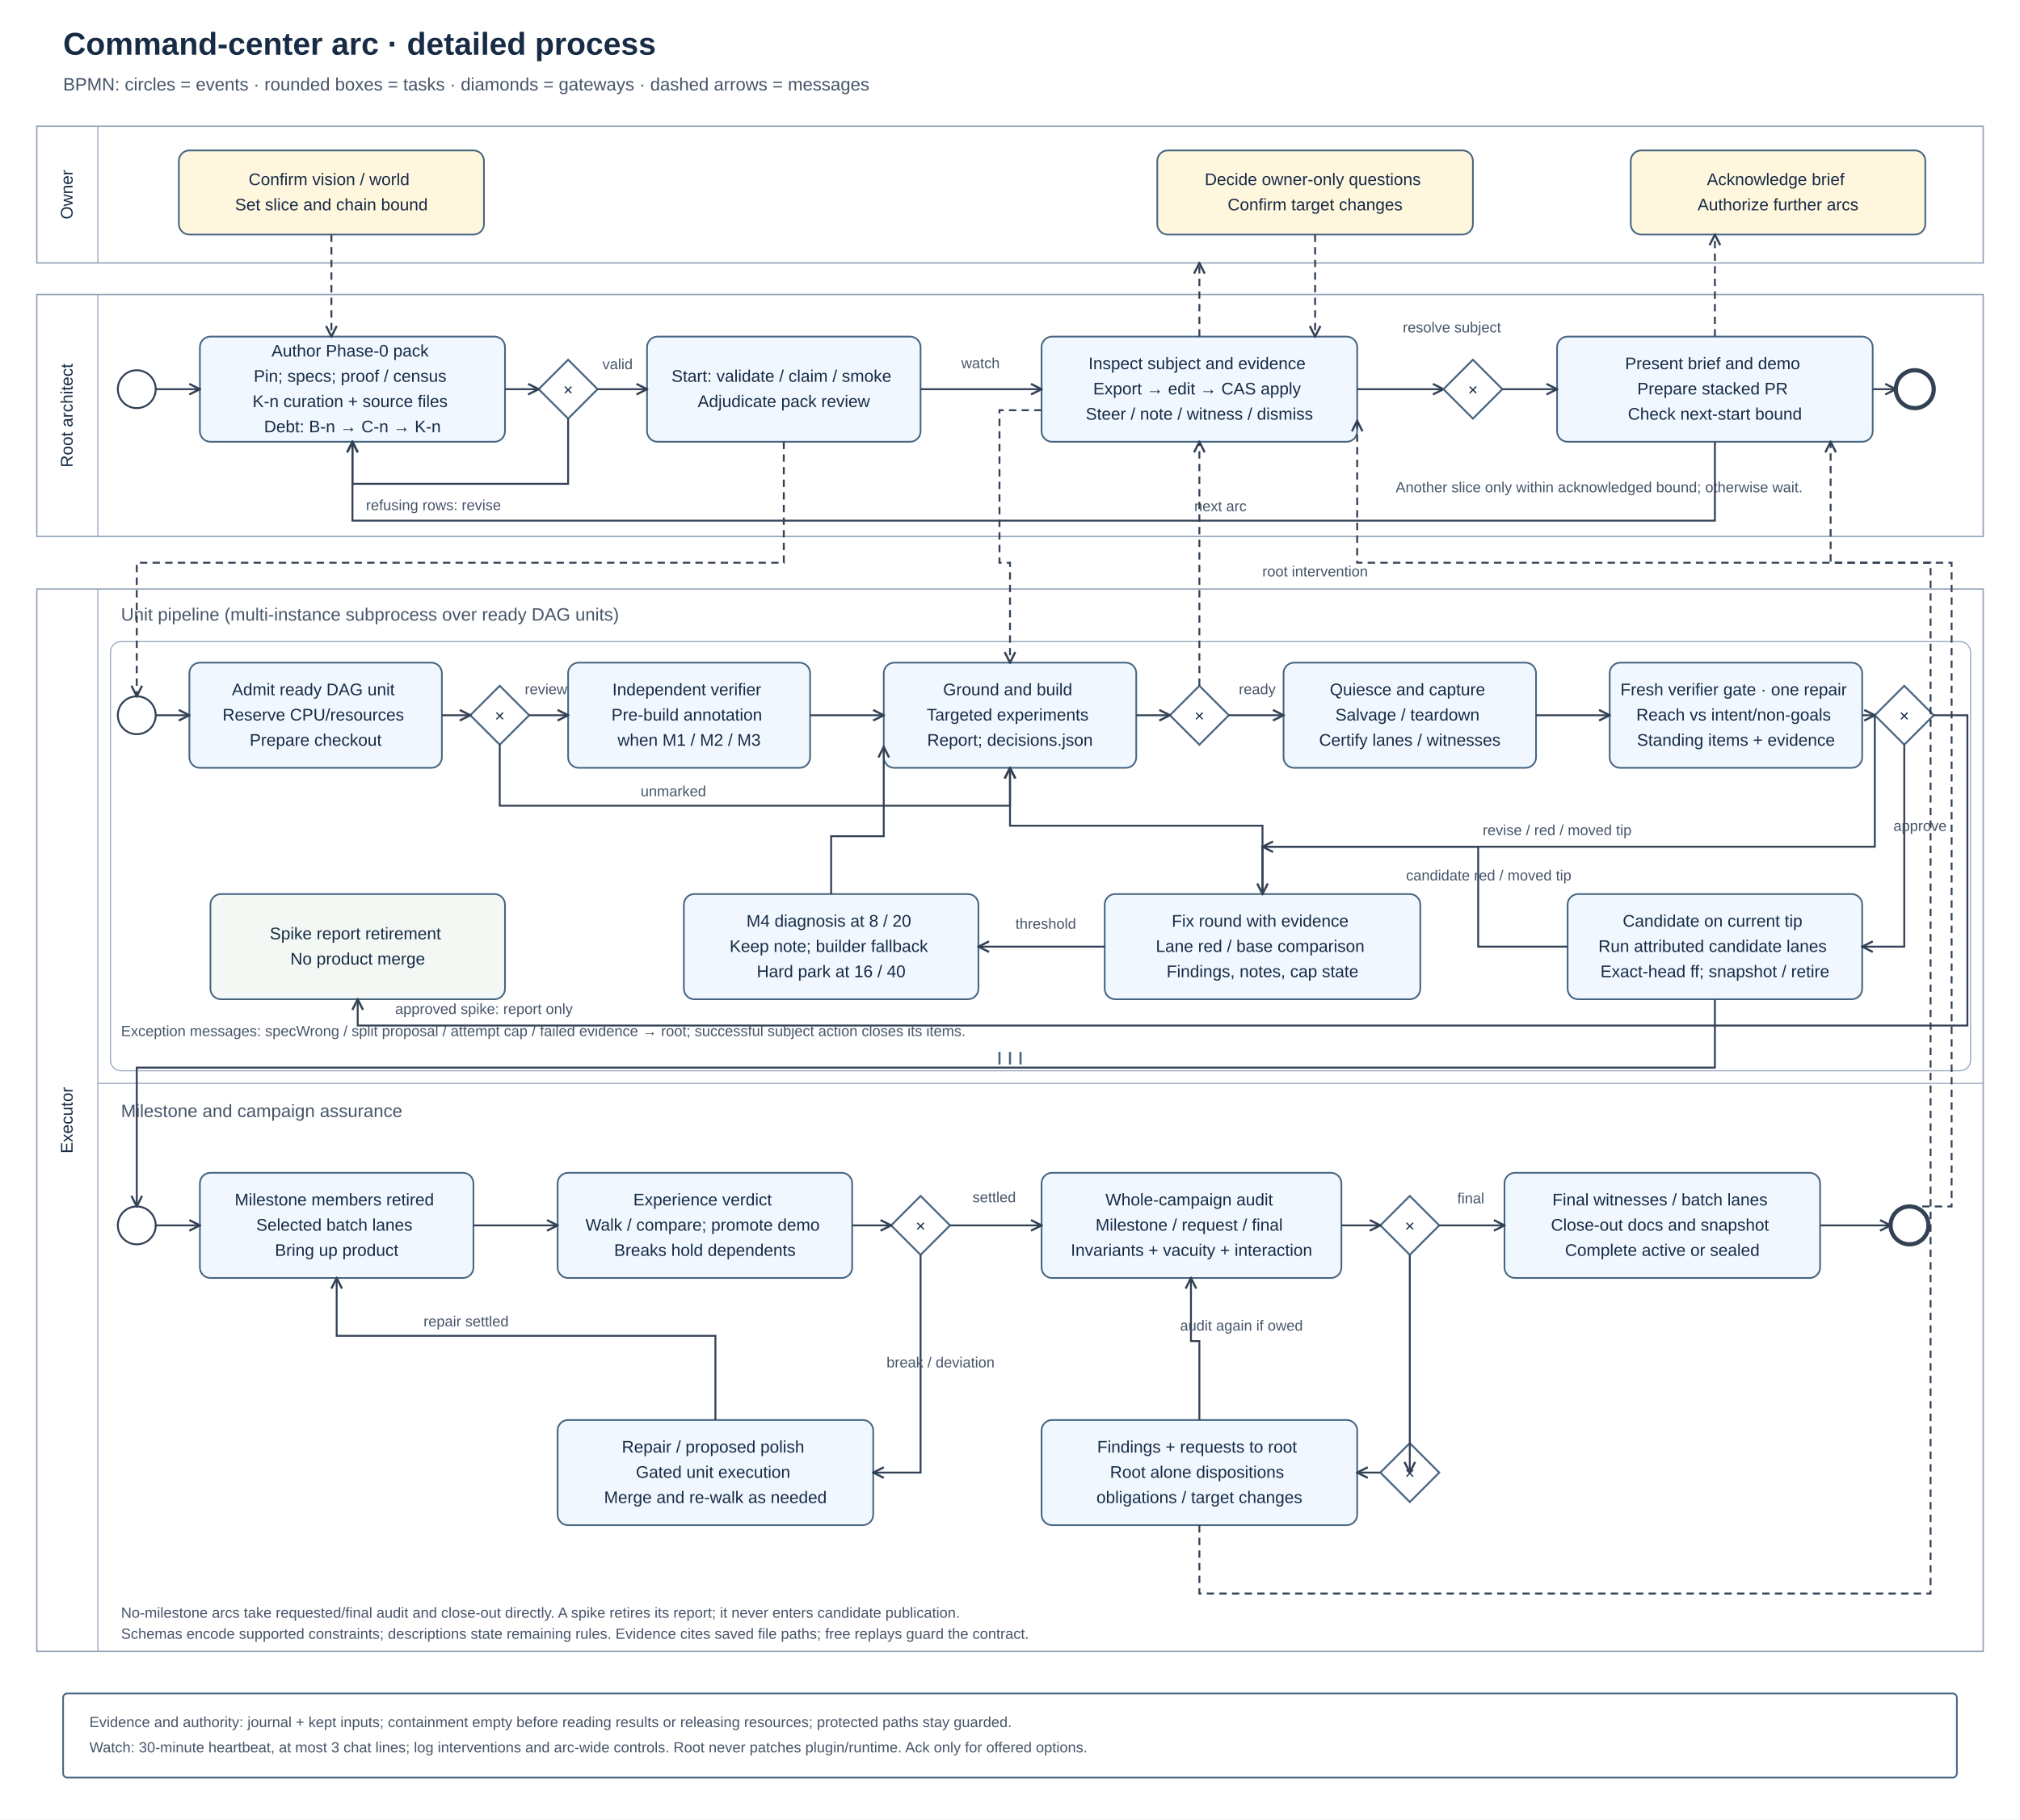
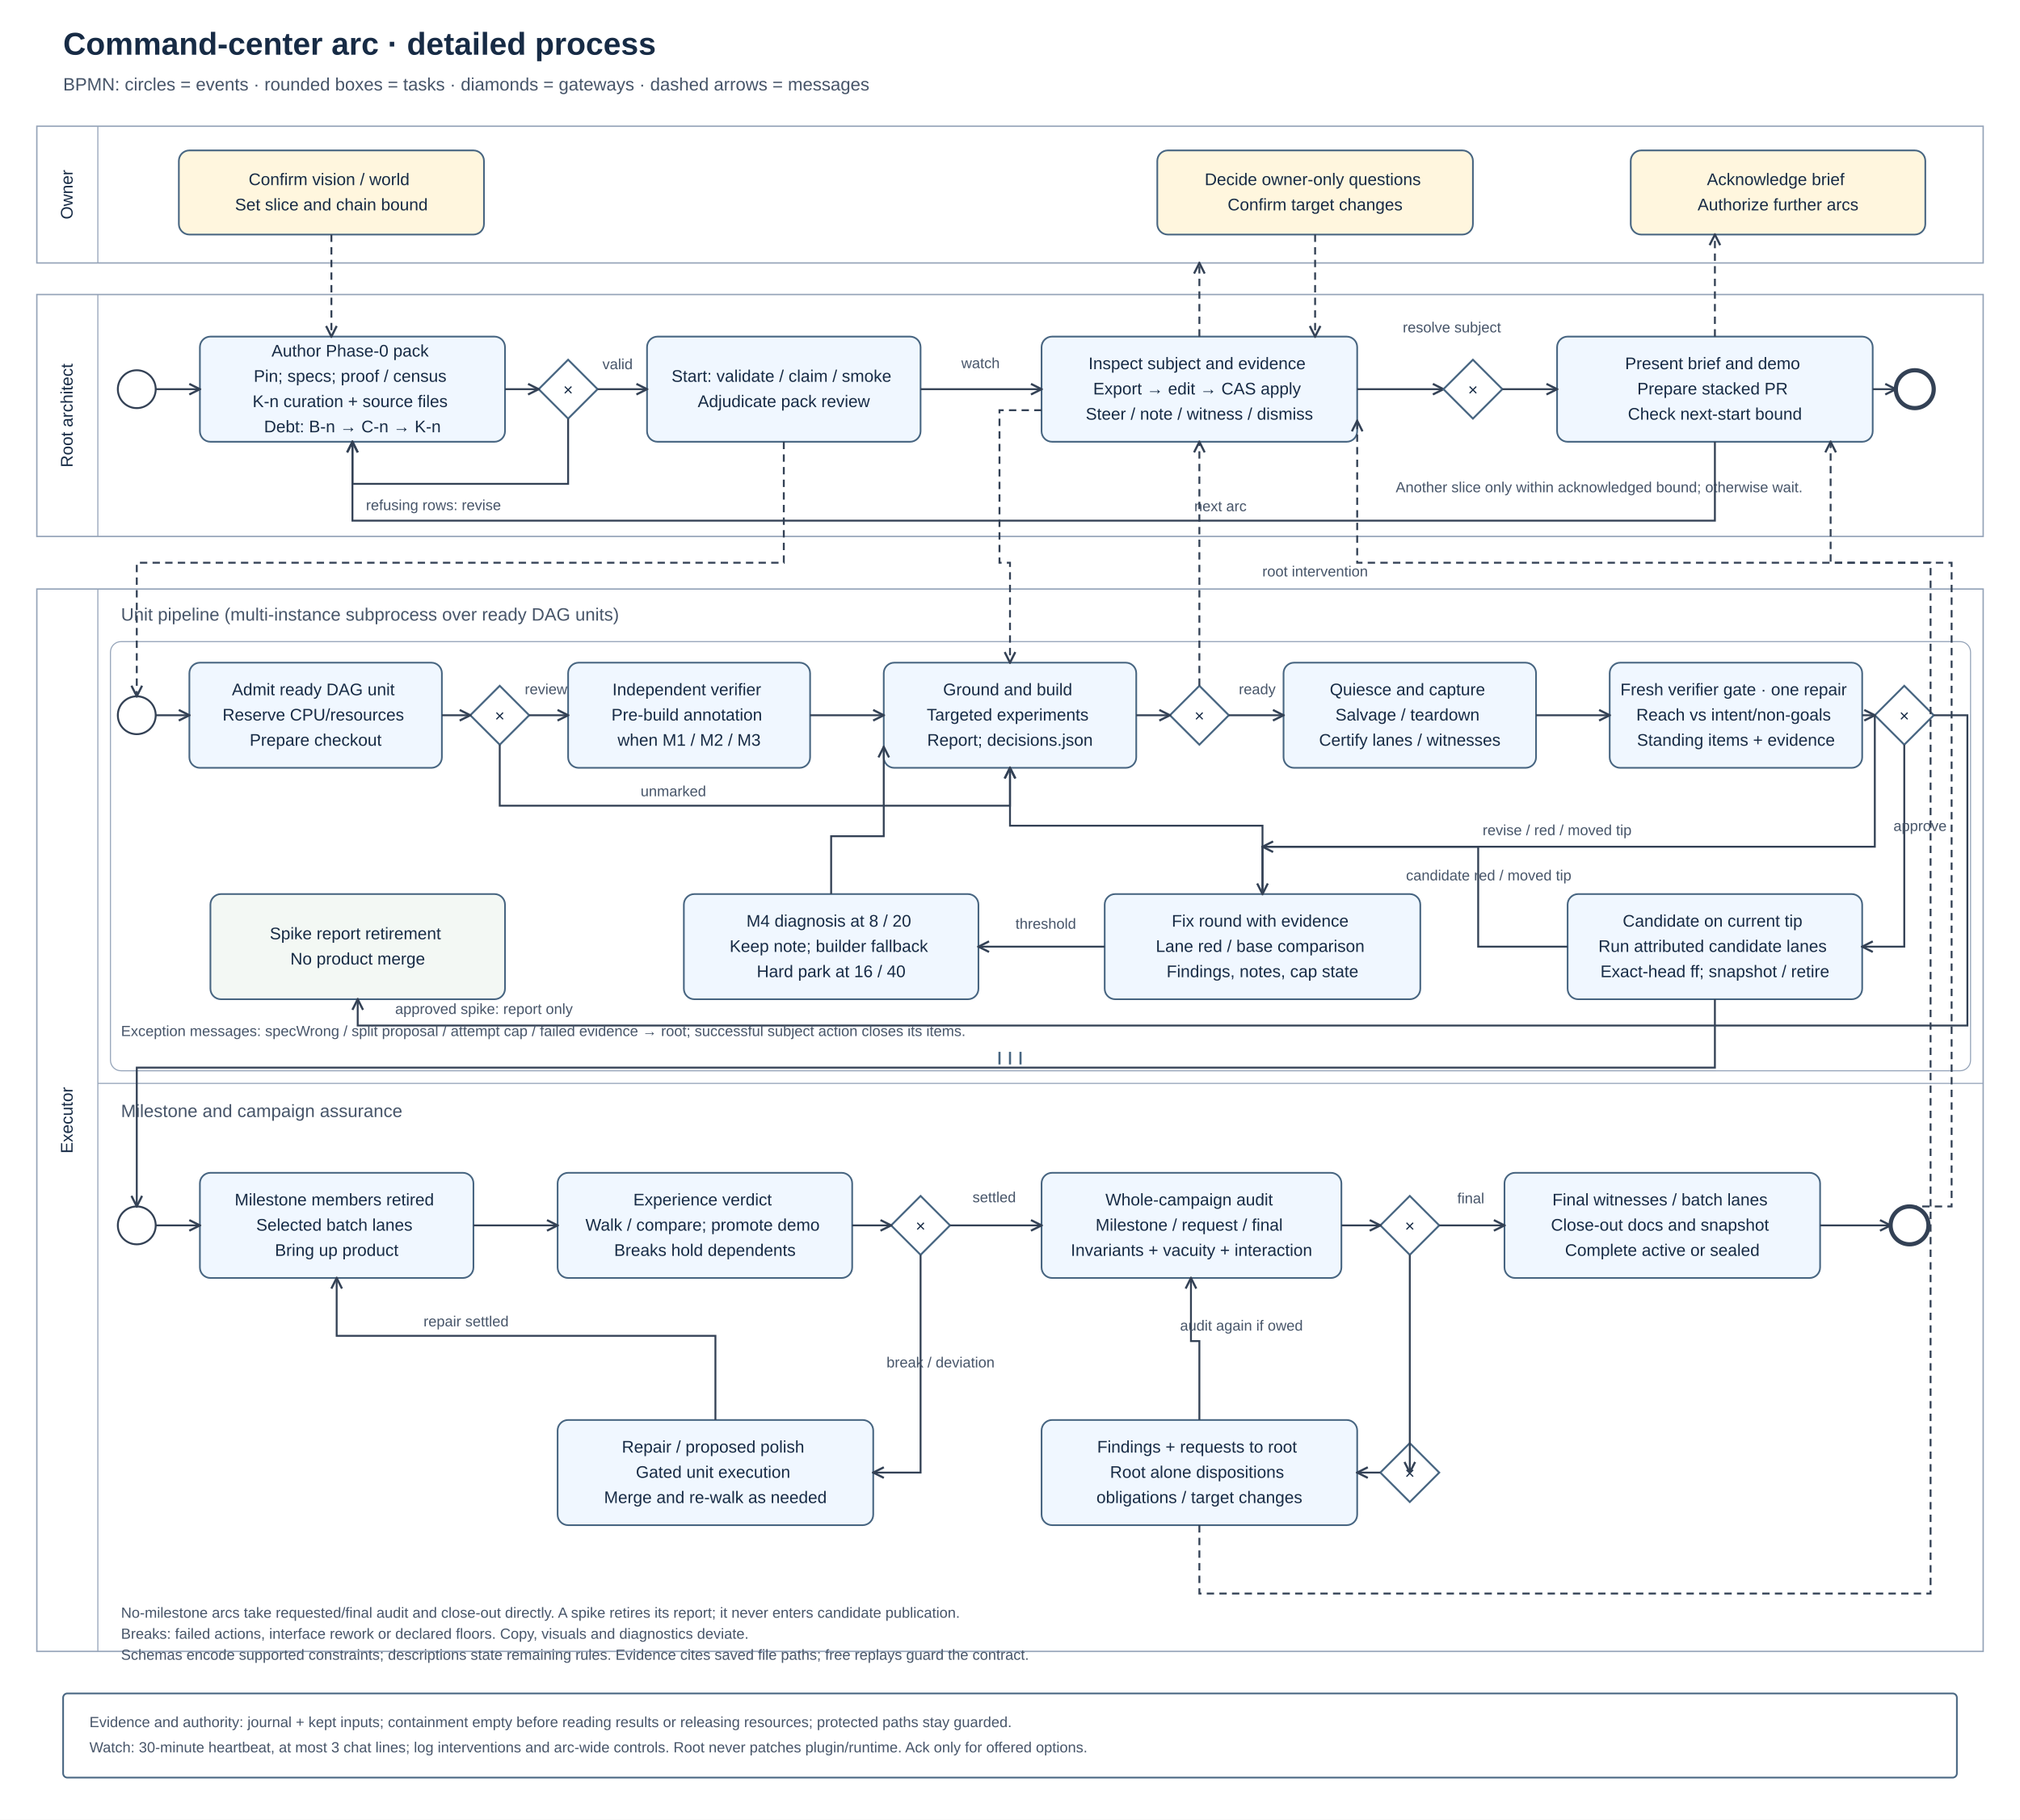
<svg xmlns="http://www.w3.org/2000/svg" width="1920" height="1730" viewBox="0 0 1920 1730" role="img" aria-labelledby="title desc">
  <defs>
    <marker id="arrow" viewBox="0 0 10 10" refX="9" refY="5" markerWidth="7" markerHeight="7" orient="auto-start-reverse">
      <path d="M 1 1 L 9 5 L 1 9" fill="none" stroke="#334155" stroke-width="1.6" />
    </marker>
  </defs>
  <style>text{font-family:Arial,Helvetica,sans-serif;fill:#172b45} .title{font-size:30px;font-weight:700}.sub{font-size:17px;fill:#475569}.label{font-size:16px}.small{font-size:14px;fill:#475569}.task{stroke:#476581;stroke-width:1.6}.edge{fill:none;stroke:#334155;stroke-width:1.8;marker-end:url(#arrow)}.msg{stroke-dasharray:7 5}.pool{fill:#fff;stroke:#94a3b8;stroke-width:1.3}</style>
  <rect width="1920" height="1730" fill="#fff" />
  <text x="60" y="52" class="title" text-anchor="start">
    <tspan x="60" dy="0">Command-center arc · detailed process</tspan>
  </text>
  <text x="60" y="86" class="sub" text-anchor="start">
    <tspan x="60" dy="0">BPMN: circles = events · rounded boxes = tasks · diamonds = gateways · dashed arrows = messages</tspan>
  </text>
  <rect x="35" y="120" width="1850" height="130" class="pool" />
  <path d="M93 120V250" stroke="#94a3b8" />
  <text transform="translate(69 185.0) rotate(-90)" text-anchor="middle" class="label">Owner</text>
  <rect x="35" y="280" width="1850" height="230" class="pool" />
  <path d="M93 280V510" stroke="#94a3b8" />
  <text transform="translate(69 395.0) rotate(-90)" text-anchor="middle" class="label">Root architect</text>
  <rect x="35" y="560" width="1850" height="1010" class="pool" />
  <path d="M93 560V1570" stroke="#94a3b8" />
  <text transform="translate(69 1065.0) rotate(-90)" text-anchor="middle" class="label">Executor</text>
  <rect x="170" y="143" width="290" height="80" rx="10" fill="#fff6de" class="task" />
  <text x="315.0" y="176.0" class="label" text-anchor="middle">
    <tspan x="315.0" dy="0">Confirm vision / world</tspan>
    <tspan x="315.0" dy="24">Set slice and chain bound</tspan>
  </text>
  <rect x="1100" y="143" width="300" height="80" rx="10" fill="#fff6de" class="task" />
  <text x="1250.0" y="176.0" class="label" text-anchor="middle">
    <tspan x="1250.0" dy="0">Decide owner-only questions</tspan>
    <tspan x="1250.0" dy="24">Confirm target changes</tspan>
  </text>
  <rect x="1550" y="143" width="280" height="80" rx="10" fill="#fff6de" class="task" />
  <text x="1690.0" y="176.0" class="label" text-anchor="middle">
    <tspan x="1690.0" dy="0">Acknowledge brief</tspan>
    <tspan x="1690.0" dy="24">Authorize further arcs</tspan>
  </text>
  <circle cx="130" cy="370" r="18" fill="#fff" stroke="#334155" stroke-width="1.8" />
  <rect x="190" y="320" width="290" height="100" rx="10" fill="#f0f7ff" class="task" />
  <text x="335.0" y="339.0" class="label" text-anchor="middle">
    <tspan x="335.0" dy="0">Author Phase-0 pack</tspan>
    <tspan x="335.0" dy="24">Pin; specs; proof / census</tspan>
    <tspan x="335.0" dy="24">K-n curation + source files</tspan>
    <tspan x="335.0" dy="24">Debt: B-n → C-n → K-n</tspan>
  </text>
  <path d="M540 342L568 370L540 398L512 370Z" fill="#fff" stroke="#476581" stroke-width="1.8" />
  <text x="540" y="376" class="label" text-anchor="middle">
    <tspan x="540" dy="0">×</tspan>
  </text>
  <rect x="615" y="320" width="260" height="100" rx="10" fill="#f0f7ff" class="task" />
  <text x="745.0" y="363.0" class="label" text-anchor="middle">
    <tspan x="745.0" dy="0">Start: validate / claim / smoke</tspan>
    <tspan x="745.0" dy="24">Adjudicate pack review</tspan>
  </text>
  <rect x="990" y="320" width="300" height="100" rx="10" fill="#f0f7ff" class="task" />
  <text x="1140.0" y="351.0" class="label" text-anchor="middle">
    <tspan x="1140.0" dy="0">Inspect subject and evidence</tspan>
    <tspan x="1140.0" dy="24">Export → edit → CAS apply</tspan>
    <tspan x="1140.0" dy="24">Steer / note / witness / dismiss</tspan>
  </text>
  <rect x="1480" y="320" width="300" height="100" rx="10" fill="#f0f7ff" class="task" />
  <text x="1630.0" y="351.0" class="label" text-anchor="middle">
    <tspan x="1630.0" dy="0">Present brief and demo</tspan>
    <tspan x="1630.0" dy="24">Prepare stacked PR</tspan>
    <tspan x="1630.0" dy="24">Check next-start bound</tspan>
  </text>
  <circle cx="1820" cy="370" r="18" fill="#fff" stroke="#334155" stroke-width="4" />
  <polyline points="148,370 190,370" class="edge" />
  <polyline points="480,370 512,370" class="edge" />
  <polyline points="568,370 615,370" class="edge" />
  <text x="587" y="351" class="small" text-anchor="middle">
    <tspan x="587" dy="0">valid</tspan>
  </text>
  <polyline points="540,398 540,460 335,460 335,420" class="edge" />
  <text x="412" y="485" class="small" text-anchor="middle">
    <tspan x="412" dy="0">refusing rows: revise</tspan>
  </text>
  <polyline points="875,370 990,370" class="edge" />
  <text x="932" y="350" class="small" text-anchor="middle">
    <tspan x="932" dy="0">watch</tspan>
  </text>
  <polyline points="1290,370 1372,370" class="edge" />
  <text x="1380" y="316" class="small" text-anchor="middle">
    <tspan x="1380" dy="0">resolve subject</tspan>
  </text>
  <path d="M1400 342L1428 370L1400 398L1372 370Z" fill="#fff" stroke="#476581" stroke-width="1.8" />
  <text x="1400" y="376" class="label" text-anchor="middle">
    <tspan x="1400" dy="0">×</tspan>
  </text>
  <polyline points="1428,370 1480,370" class="edge" />
  <polyline points="1780,370 1802,370" class="edge" />
  <polyline points="315,223 315,320" class="edge msg" />
  <polyline points="1140,320 1140,250" class="edge msg" />
  <polyline points="1250,223 1250,320" class="edge msg" />
  <polyline points="1630,320 1630,223" class="edge msg" />
  <text x="1520" y="468" class="small" text-anchor="middle">
    <tspan x="1520" dy="0">Another slice only within acknowledged bound; otherwise wait.</tspan>
  </text>
  <polyline points="1630,420 1630,495 335,495 335,420" class="edge" />
  <text x="1160" y="486" class="small" text-anchor="middle">
    <tspan x="1160" dy="0">next arc</tspan>
  </text>
  <path d="M93 1030H1885" stroke="#94a3b8" />
  <text x="115" y="590" class="sub" text-anchor="start">
    <tspan x="115" dy="0">Unit pipeline (multi-instance subprocess over ready DAG units)</tspan>
  </text>
  <rect x="105" y="610" width="1768" height="408" rx="10" fill="none" stroke="#94a3b8" />
  <path d="M950 1000v12 M960 1000v12 M970 1000v12" stroke="#476581" stroke-width="2" />
  <circle cx="130" cy="680" r="18" fill="#fff" stroke="#334155" stroke-width="1.8" />
  <rect x="180" y="630" width="240" height="100" rx="10" fill="#f0f7ff" class="task" />
  <text x="300.0" y="661.0" class="label" text-anchor="middle">
    <tspan x="300.0" dy="0">Admit ready DAG unit</tspan>
    <tspan x="300.0" dy="24">Reserve CPU/resources</tspan>
    <tspan x="300.0" dy="24">Prepare checkout</tspan>
  </text>
  <path d="M475 652L503 680L475 708L447 680Z" fill="#fff" stroke="#476581" stroke-width="1.8" />
  <text x="475" y="686" class="label" text-anchor="middle">
    <tspan x="475" dy="0">×</tspan>
  </text>
  <rect x="540" y="630" width="230" height="100" rx="10" fill="#f0f7ff" class="task" />
  <text x="655.0" y="661.0" class="label" text-anchor="middle">
    <tspan x="655.0" dy="0">Independent verifier</tspan>
    <tspan x="655.0" dy="24">Pre-build annotation</tspan>
    <tspan x="655.0" dy="24">when M1 / M2 / M3</tspan>
  </text>
  <rect x="840" y="630" width="240" height="100" rx="10" fill="#f0f7ff" class="task" />
  <text x="960.0" y="661.0" class="label" text-anchor="middle">
    <tspan x="960.0" dy="0">Ground and build</tspan>
    <tspan x="960.0" dy="24">Targeted experiments</tspan>
    <tspan x="960.0" dy="24">Report; decisions.json</tspan>
  </text>
  <path d="M1140 652L1168 680L1140 708L1112 680Z" fill="#fff" stroke="#476581" stroke-width="1.8" />
  <text x="1140" y="686" class="label" text-anchor="middle">
    <tspan x="1140" dy="0">×</tspan>
  </text>
  <rect x="1220" y="630" width="240" height="100" rx="10" fill="#f0f7ff" class="task" />
  <text x="1340.0" y="661.0" class="label" text-anchor="middle">
    <tspan x="1340.0" dy="0">Quiesce and capture</tspan>
    <tspan x="1340.0" dy="24">Salvage / teardown</tspan>
    <tspan x="1340.0" dy="24">Certify lanes / witnesses</tspan>
  </text>
  <rect x="1530" y="630" width="240" height="100" rx="10" fill="#f0f7ff" class="task" />
  <text x="1650.0" y="661.0" class="label" text-anchor="middle">
    <tspan x="1650.0" dy="0">Fresh verifier gate · one repair</tspan>
    <tspan x="1650.0" dy="24">Reach vs intent/non-goals</tspan>
    <tspan x="1650.0" dy="24">Standing items + evidence</tspan>
  </text>
  <polyline points="148,680 180,680" class="edge" />
  <polyline points="420,680 447,680" class="edge" />
  <polyline points="503,680 540,680" class="edge" />
  <text x="519" y="660" class="small" text-anchor="middle">
    <tspan x="519" dy="0">review</tspan>
  </text>
  <polyline points="770,680 840,680" class="edge" />
  <polyline points="475,708 475,766 960,766 960,730" class="edge" />
  <text x="640" y="757" class="small" text-anchor="middle">
    <tspan x="640" dy="0">unmarked</tspan>
  </text>
  <polyline points="1080,680 1112,680" class="edge" />
  <polyline points="1168,680 1220,680" class="edge" />
  <text x="1195" y="660" class="small" text-anchor="middle">
    <tspan x="1195" dy="0">ready</tspan>
  </text>
  <polyline points="1460,680 1530,680" class="edge" />
  <polyline points="745,420 745,535 130,535 130,662" class="edge msg" />
  <path d="M1810 652L1838 680L1810 708L1782 680Z" fill="#fff" stroke="#476581" stroke-width="1.8" />
  <text x="1810" y="686" class="label" text-anchor="middle">
    <tspan x="1810" dy="0">×</tspan>
  </text>
  <polyline points="1770,680 1782,680" class="edge" />
  <rect x="1490" y="850" width="280" height="100" rx="10" fill="#f0f7ff" class="task" />
  <text x="1630.0" y="881.0" class="label" text-anchor="middle">
    <tspan x="1630.0" dy="0">Candidate on current tip</tspan>
    <tspan x="1630.0" dy="24">Run attributed candidate lanes</tspan>
    <tspan x="1630.0" dy="24">Exact-head ff; snapshot / retire</tspan>
  </text>
  <polyline points="1810,708 1810,900 1770,900" class="edge" />
  <text x="1825" y="790" class="small" text-anchor="middle">
    <tspan x="1825" dy="0">approve</tspan>
  </text>
  <rect x="1050" y="850" width="300" height="100" rx="10" fill="#f0f7ff" class="task" />
  <text x="1200.0" y="881.0" class="label" text-anchor="middle">
    <tspan x="1200.0" dy="0">Fix round with evidence</tspan>
    <tspan x="1200.0" dy="24">Lane red / base comparison</tspan>
    <tspan x="1200.0" dy="24">Findings, notes, cap state</tspan>
  </text>
  <rect x="650" y="850" width="280" height="100" rx="10" fill="#f0f7ff" class="task" />
  <text x="790.0" y="881.0" class="label" text-anchor="middle">
    <tspan x="790.0" dy="0">M4 diagnosis at 8 / 20</tspan>
    <tspan x="790.0" dy="24">Keep note; builder fallback</tspan>
    <tspan x="790.0" dy="24">Hard park at 16 / 40</tspan>
  </text>
  <rect x="200" y="850" width="280" height="100" rx="10" fill="#f3f8f4" class="task" />
  <text x="340.0" y="893.0" class="label" text-anchor="middle">
    <tspan x="340.0" dy="0">Spike report retirement</tspan>
    <tspan x="340.0" dy="24">No product merge</tspan>
  </text>
  <polyline points="1782,680 1782,805 1200,805 1200,850" class="edge" />
  <text x="1480" y="794" class="small" text-anchor="middle">
    <tspan x="1480" dy="0">revise / red / moved tip</tspan>
  </text>
  <polyline points="1200,850 1200,785 960,785 960,730" class="edge" />
  <polyline points="1050,900 930,900" class="edge" />
  <text x="994" y="883" class="small" text-anchor="middle">
    <tspan x="994" dy="0">threshold</tspan>
  </text>
  <polyline points="790,850 790,795 840,795 840,710" class="edge" />
  <polyline points="1838,680 1870,680 1870,975 340,975 340,950" class="edge" />
  <text x="460" y="964" class="small" text-anchor="middle">
    <tspan x="460" dy="0">approved spike: report only</tspan>
  </text>
  <polyline points="1490,900 1405,900 1405,805 1200,805" class="edge" />
  <text x="1415" y="837" class="small" text-anchor="middle">
    <tspan x="1415" dy="0">candidate red / moved tip</tspan>
  </text>
  <text x="115" y="985" class="small" text-anchor="start">
    <tspan x="115" dy="0">Exception messages: specWrong / split proposal / attempt cap / failed evidence → root; successful subject action closes its items.</tspan>
  </text>
  <polyline points="1140,652 1140,535 1140,420" class="edge msg" />
  <text x="1250" y="548" class="small" text-anchor="middle">
    <tspan x="1250" dy="0">root intervention</tspan>
  </text>
  <polyline points="990,390 950,390 950,535 960,535 960,630" class="edge msg" />
  <text x="115" y="1062" class="sub" text-anchor="start">
    <tspan x="115" dy="0">Milestone and campaign assurance</tspan>
  </text>
  <circle cx="130" cy="1165" r="18" fill="#fff" stroke="#334155" stroke-width="1.8" />
  <rect x="190" y="1115" width="260" height="100" rx="10" fill="#f0f7ff" class="task" />
  <text x="320.0" y="1146.0" class="label" text-anchor="middle">
    <tspan x="320.0" dy="0">Milestone members retired</tspan>
    <tspan x="320.0" dy="24">Selected batch lanes</tspan>
    <tspan x="320.0" dy="24">Bring up product</tspan>
  </text>
  <rect x="530" y="1115" width="280" height="100" rx="10" fill="#f0f7ff" class="task" />
  <text x="670.0" y="1146.0" class="label" text-anchor="middle">
    <tspan x="670.0" dy="0">Experience verdict</tspan>
    <tspan x="670.0" dy="24">Walk / compare; promote demo</tspan>
    <tspan x="670.0" dy="24">Breaks hold dependents</tspan>
  </text>
  <path d="M875 1137L903 1165L875 1193L847 1165Z" fill="#fff" stroke="#476581" stroke-width="1.8" />
  <text x="875" y="1171" class="label" text-anchor="middle">
    <tspan x="875" dy="0">×</tspan>
  </text>
  <rect x="990" y="1115" width="285" height="100" rx="10" fill="#f0f7ff" class="task" />
  <text x="1132.5" y="1146.0" class="label" text-anchor="middle">
    <tspan x="1132.5" dy="0">Whole-campaign audit</tspan>
    <tspan x="1132.5" dy="24">Milestone / request / final</tspan>
    <tspan x="1132.5" dy="24">Invariants + vacuity + interaction</tspan>
  </text>
  <path d="M1340 1137L1368 1165L1340 1193L1312 1165Z" fill="#fff" stroke="#476581" stroke-width="1.8" />
  <text x="1340" y="1171" class="label" text-anchor="middle">
    <tspan x="1340" dy="0">×</tspan>
  </text>
  <rect x="1430" y="1115" width="300" height="100" rx="10" fill="#f0f7ff" class="task" />
  <text x="1580.0" y="1146.0" class="label" text-anchor="middle">
    <tspan x="1580.0" dy="0">Final witnesses / batch lanes</tspan>
    <tspan x="1580.0" dy="24">Close-out docs and snapshot</tspan>
    <tspan x="1580.0" dy="24">Complete active or sealed</tspan>
  </text>
  <circle cx="1815" cy="1165" r="18" fill="#fff" stroke="#334155" stroke-width="4" />
  <polyline points="1630,950 1630,1015 130,1015 130,1147" class="edge" />
  <polyline points="148,1165 190,1165" class="edge" />
  <polyline points="450,1165 530,1165" class="edge" />
  <polyline points="810,1165 847,1165" class="edge" />
  <polyline points="903,1165 990,1165" class="edge" />
  <text x="945" y="1143" class="small" text-anchor="middle">
    <tspan x="945" dy="0">settled</tspan>
  </text>
  <polyline points="1275,1165 1312,1165" class="edge" />
  <polyline points="1368,1165 1430,1165" class="edge" />
  <text x="1398" y="1144" class="small" text-anchor="middle">
    <tspan x="1398" dy="0">final</tspan>
  </text>
  <polyline points="1730,1165 1797,1165" class="edge" />
  <rect x="530" y="1350" width="300" height="100" rx="10" fill="#f0f7ff" class="task" />
  <text x="680.0" y="1381.0" class="label" text-anchor="middle">
    <tspan x="680.0" dy="0">Repair / proposed polish</tspan>
    <tspan x="680.0" dy="24">Gated unit execution</tspan>
    <tspan x="680.0" dy="24">Merge and re-walk as needed</tspan>
  </text>
  <rect x="990" y="1350" width="300" height="100" rx="10" fill="#f0f7ff" class="task" />
  <text x="1140.0" y="1381.0" class="label" text-anchor="middle">
    <tspan x="1140.0" dy="0">Findings + requests to root</tspan>
    <tspan x="1140.0" dy="24">Root alone dispositions</tspan>
    <tspan x="1140.0" dy="24">obligations / target changes</tspan>
  </text>
  <path d="M1340 1372L1368 1400L1340 1428L1312 1400Z" fill="#fff" stroke="#476581" stroke-width="1.8" />
  <text x="1340" y="1406" class="label" text-anchor="middle">
    <tspan x="1340" dy="0">×</tspan>
  </text>
  <polyline points="875,1193 875,1400 830,1400" class="edge" />
  <text x="894" y="1300" class="small" text-anchor="middle">
    <tspan x="894" dy="0">break / deviation</tspan>
  </text>
  <polyline points="680,1350 680,1270 320,1270 320,1215" class="edge" />
  <text x="443" y="1261" class="small" text-anchor="middle">
    <tspan x="443" dy="0">repair settled</tspan>
  </text>
  <polyline points="1340,1193 1340,1400" class="edge" />
  <polyline points="1312,1400 1290,1400" class="edge" />
  <polyline points="1140,1350 1140,1275 1132,1275 1132,1215" class="edge" />
  <text x="1180" y="1265" class="small" text-anchor="middle">
    <tspan x="1180" dy="0">audit again if owed</tspan>
  </text>
  <polyline points="1140,1450 1140,1515 1835,1515 1835,535 1290,535 1290,400" class="edge msg" />
  <polyline points="1815,1147 1855,1147 1855,535 1740,535 1740,420" class="edge msg" />
  <text x="115" y="1538" class="small" text-anchor="start">
    <tspan x="115" dy="0">No-milestone arcs take requested/final audit and close-out directly. A spike retires its report; it never enters candidate publication.</tspan>
+     <tspan x="115" dy="20">Breaks: failed actions, interface rework or declared floors. Copy, visuals and diagnostics deviate.</tspan>
    <tspan x="115" dy="20">Schemas encode supported constraints; descriptions state remaining rules. Evidence cites saved file paths; free replays guard the contract.</tspan>
  </text>
  <rect x="60" y="1610" width="1800" height="80" rx="4" fill="#fff" class="task" />
  <text x="85" y="1642" class="small" text-anchor="start">
    <tspan x="85" dy="0">Evidence and authority: journal + kept inputs; containment empty before reading results or releasing resources; protected paths stay guarded.</tspan>
    <tspan x="85" dy="24">Watch: 30-minute heartbeat, at most 3 chat lines; log interventions and arc-wide controls. Root never patches plugin/runtime. Ack only for offered options.</tspan>
  </text>
</svg>
